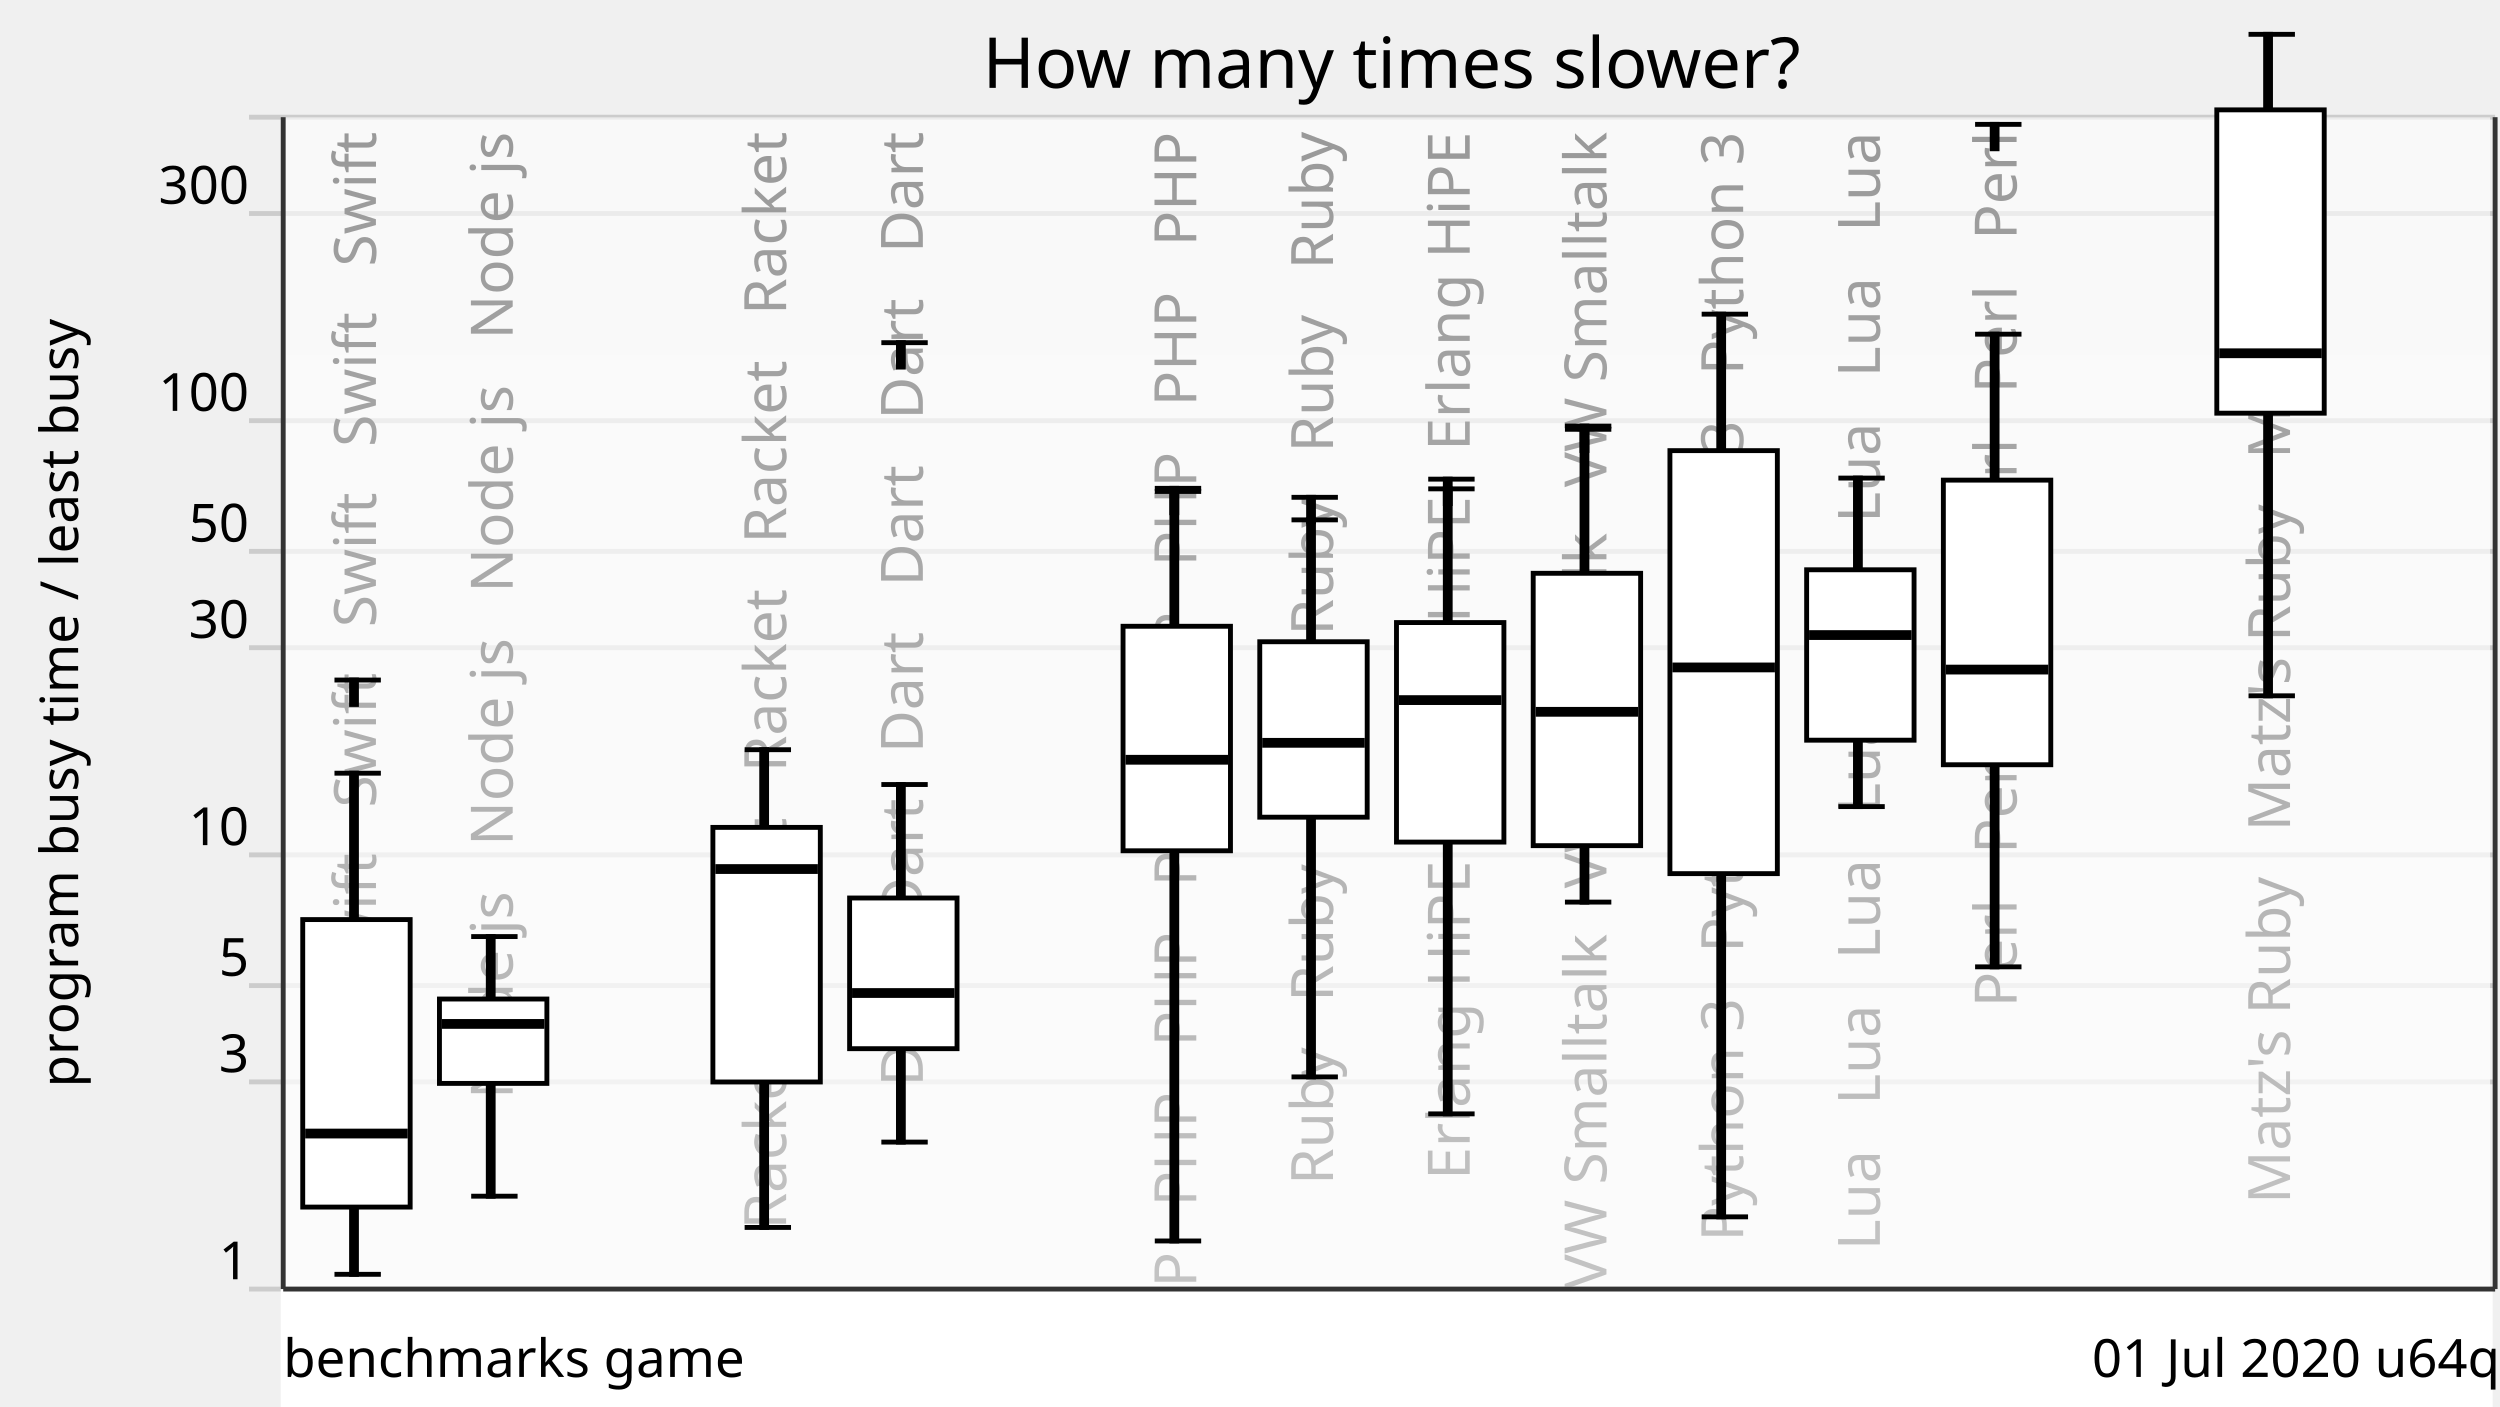
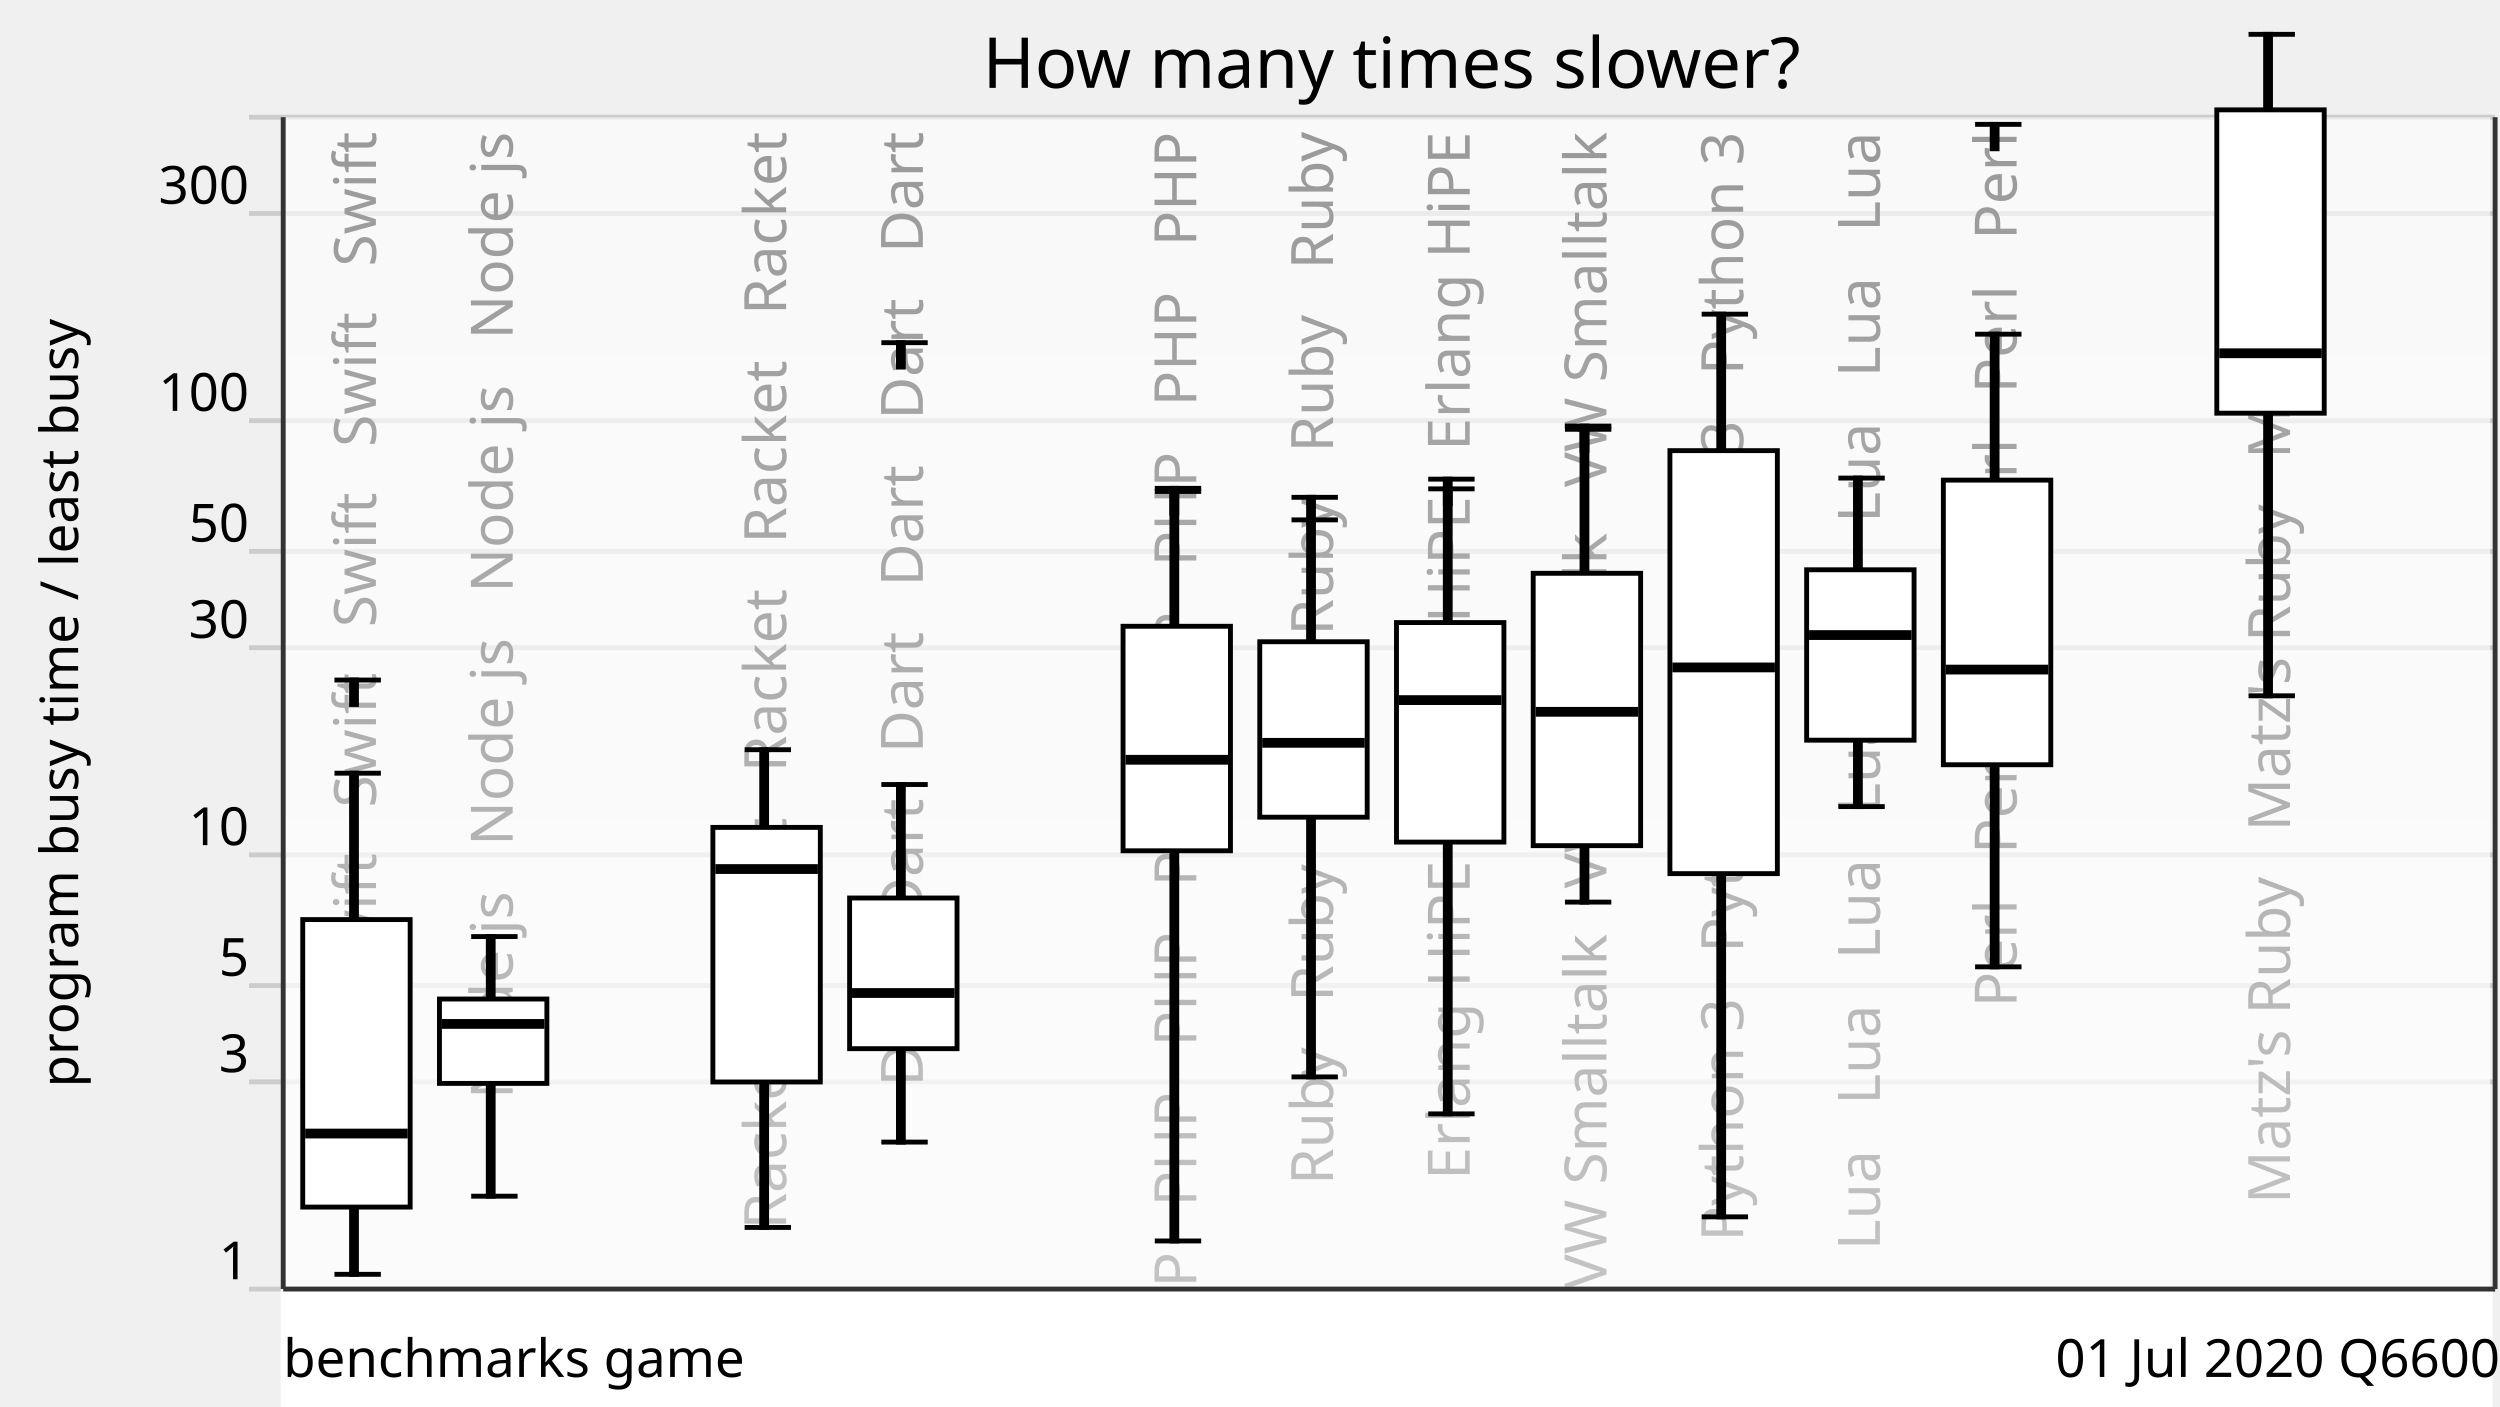
<svg xmlns="http://www.w3.org/2000/svg" xmlns:xlink="http://www.w3.org/1999/xlink" version="1.1" viewBox="0 0 512 288">
  <g style="stroke: #ccc;">
    <line x1="51" y1="264" x2="511" y2="264" />
    <line x1="51" y1="221.57" x2="511" y2="221.57" />
    <line x1="51" y1="201.85" x2="511" y2="201.85" />
    <line x1="51" y1="175.08" x2="511" y2="175.08" />
    <line x1="51" y1="132.65" x2="511" y2="132.65" />
    <line x1="51" y1="112.92" x2="511" y2="112.92" />
    <line x1="51" y1="86.15" x2="511" y2="86.15" />
    <line x1="51" y1="43.73" x2="511" y2="43.73" />
    <line x1="51" y1="24" x2="511" y2="24" />
  </g>
  <g style="text-anchor: end; font-family: Ubuntu,Verdana,sans-serif; font-size: 0.9em;">
    <text x="51" y="262">1</text>
    <text x="51" y="219.57">3</text>
    <text x="51" y="199.85">5</text>
    <text x="51" y="173.08">10</text>
    <text x="51" y="130.65">30</text>
    <text x="51" y="110.92">50</text>
    <text x="51" y="84.15">100</text>
    <text x="51" y="41.73">300</text>
    <text x="51" y="22" />
  </g>
  <defs>
    <linearGradient id="grade" x1="0" y1="0" x2="0" y2="1">
      <stop offset="0" style="stop-color: white" stop-opacity="0.6" />
      <stop offset="1" style="stop-color: white" stop-opacity="0.8" />
    </linearGradient>
    <mask id="fade">
      <rect x="58" y="24" width="452" height="288" fill="url(#grade)" />
    </mask>
    <g id="backgroundText" style="text-anchor: end; font-family: Ubuntu,Verdana,sans-serif; font-size: 1em;">
      <text x="17" y="0" transform="rotate(270,17,0)" xml:space="preserve">   Swift   Swift   Swift   Swift   Swift</text>
      <text x="45" y="0" transform="rotate(270,45,0)" xml:space="preserve">   Node js   Node js   Node js   Node js</text>
      <text x="73" y="0" transform="rotate(270,73,0)" xml:space="preserve">                                                            </text>
      <text x="101" y="0" transform="rotate(270,101,0)" xml:space="preserve">   Racket   Racket   Racket   Racket   Racket</text>
      <text x="129" y="0" transform="rotate(270,129,0)" xml:space="preserve">   Dart   Dart   Dart   Dart   Dart   Dart</text>
      <text x="157" y="0" transform="rotate(270,157,0)" xml:space="preserve">                                                            </text>
      <text x="185" y="0" transform="rotate(270,185,0)" xml:space="preserve">   PHP   PHP   PHP   PHP   PHP   PHP   PHP   PHP</text>
      <text x="213" y="0" transform="rotate(270,213,0)" xml:space="preserve">   Ruby   Ruby   Ruby   Ruby   Ruby   Ruby</text>
      <text x="241" y="0" transform="rotate(270,241,0)" xml:space="preserve">   Erlang HiPE   Erlang HiPE   Erlang HiPE</text>
      <text x="269" y="0" transform="rotate(270,269,0)" xml:space="preserve">   VW Smalltalk   VW Smalltalk   VW Smalltalk</text>
      <text x="297" y="0" transform="rotate(270,297,0)" xml:space="preserve">   Python 3   Python 3   Python 3   Python 3</text>
      <text x="325" y="0" transform="rotate(270,325,0)" xml:space="preserve">   Lua   Lua   Lua   Lua   Lua   Lua   Lua   Lua</text>
      <text x="353" y="0" transform="rotate(270,353,0)" xml:space="preserve">   Perl   Perl   Perl   Perl   Perl   Perl</text>
      <text x="381" y="0" transform="rotate(270,381,0)" xml:space="preserve">                                                            </text>
      <text x="409" y="0" transform="rotate(270,409,0)" xml:space="preserve">   Matz's Ruby   Matz's Ruby   Matz's Ruby</text>
    </g>
  </defs>
  <use x="60" y="27" xlink:href="#backgroundText" />
  <rect x="58" y="24" width="452" height="288" fill="white" mask="url(#fade)" />
  <rect x="58" y="264" width="452" height="288" style="fill: white; stroke: white;" />
  <g style="fill: black; stroke: black;">
    <rect x="72" y="158.35" width="1" height="102.63" />
    <rect x="100" y="191.81" width="1" height="53.17" />
    <rect x="128" y="708.61" width="1" height="0" />
    <rect x="156" y="153.54" width="1" height="97.84" />
    <rect x="184" y="160.67" width="1" height="73.23" />
    <rect x="212" y="708.61" width="1" height="0" />
    <rect x="240" y="100.65" width="1" height="153.5" />
    <rect x="268" y="106.47" width="1" height="114.08" />
    <rect x="296" y="100.12" width="1" height="127.99" />
    <rect x="324" y="87.92" width="1" height="96.83" />
    <rect x="352" y="64.34" width="1" height="184.87" />
    <rect x="380" y="97.91" width="1" height="67.28" />
    <rect x="408" y="68.44" width="1" height="129.57" />
    <rect x="436" y="708.61" width="1" height="0" />
    <rect x="464" y="7.03" width="1" height="135.48" />
  </g>
  <g style="fill: white; stroke: black;">
    <rect x="62" y="188.33" width="22" height="58.88" />
    <rect x="90" y="204.6" width="22" height="17.28" />
    <rect x="118" y="708.61" width="22" height="0" />
    <rect x="146" y="169.45" width="22" height="52.14" />
    <rect x="174" y="183.91" width="22" height="30.86" />
    <rect x="202" y="708.61" width="22" height="0" />
    <rect x="230" y="128.26" width="22" height="45.98" />
    <rect x="258" y="131.43" width="22" height="35.93" />
    <rect x="286" y="127.5" width="22" height="44.96" />
    <rect x="314" y="117.41" width="22" height="55.78" />
    <rect x="342" y="92.29" width="22" height="86.63" />
    <rect x="370" y="116.69" width="22" height="34.9" />
    <rect x="398" y="98.33" width="22" height="58.29" />
    <rect x="426" y="708.61" width="22" height="0" />
    <rect x="454" y="22.5" width="22" height="62.12" />
  </g>
  <g style="fill: black; stroke: black;">
    <line x1="68.5" y1="260.98" x2="78" y2="260.98" />
    <line x1="68.5" y1="158.35" x2="78" y2="158.35" />
    <line x1="68.5" y1="139.27" x2="78" y2="139.27" />
    <rect x="72" y="139.27" width="1" height="5" />
  </g>
  <g style="fill: black; stroke: black;">
    <rect x="63" y="231.65" width="20" height="1" />
  </g>
  <g style="fill: black; stroke: black;">
    <line x1="96.5" y1="244.98" x2="106" y2="244.98" />
    <line x1="96.5" y1="191.81" x2="106" y2="191.81" />
  </g>
  <g style="fill: black; stroke: black;">
    <rect x="91" y="209.2" width="20" height="1" />
  </g>
  <g style="fill: black; stroke: black;">
    <line x1="124.5" y1="708.61" x2="134" y2="708.61" />
    <line x1="124.5" y1="708.61" x2="134" y2="708.61" />
  </g>
  <g style="fill: black; stroke: black;">
    <rect x="119" y="707.61" width="20" height="1" />
  </g>
  <g style="fill: black; stroke: black;">
    <line x1="152.5" y1="251.38" x2="162" y2="251.38" />
    <line x1="152.5" y1="153.54" x2="162" y2="153.54" />
  </g>
  <g style="fill: black; stroke: black;">
    <rect x="147" y="177.48" width="20" height="1" />
  </g>
  <g style="fill: black; stroke: black;">
    <line x1="180.5" y1="233.9" x2="190" y2="233.9" />
    <line x1="180.5" y1="160.67" x2="190" y2="160.67" />
    <line x1="180.5" y1="70.18" x2="190" y2="70.18" />
    <rect x="184" y="70.18" width="1" height="5" />
  </g>
  <g style="fill: black; stroke: black;">
    <rect x="175" y="202.87" width="20" height="1" />
  </g>
  <g style="fill: black; stroke: black;">
    <line x1="208.5" y1="708.61" x2="218" y2="708.61" />
    <line x1="208.5" y1="708.61" x2="218" y2="708.61" />
  </g>
  <g style="fill: black; stroke: black;">
    <rect x="203" y="707.61" width="20" height="1" />
  </g>
  <g style="fill: black; stroke: black;">
    <line x1="236.5" y1="254.15" x2="246" y2="254.15" />
    <line x1="236.5" y1="100.65" x2="246" y2="100.65" />
    <line x1="236.5" y1="100.01" x2="246" y2="100.01" />
    <rect x="240" y="100.01" width="1" height="5" />
  </g>
  <g style="fill: black; stroke: black;">
    <rect x="231" y="155.1" width="20" height="1" />
  </g>
  <g style="fill: black; stroke: black;">
    <line x1="264.5" y1="220.55" x2="274" y2="220.55" />
    <line x1="264.5" y1="106.47" x2="274" y2="106.47" />
    <line x1="264.5" y1="101.85" x2="274" y2="101.85" />
    <rect x="268" y="101.85" width="1" height="5" />
  </g>
  <g style="fill: black; stroke: black;">
    <rect x="259" y="151.63" width="20" height="1" />
  </g>
  <g style="fill: black; stroke: black;">
    <line x1="292.5" y1="228.12" x2="302" y2="228.12" />
    <line x1="292.5" y1="100.12" x2="302" y2="100.12" />
    <line x1="292.5" y1="98.13" x2="302" y2="98.13" />
    <rect x="296" y="98.13" width="1" height="5" />
  </g>
  <g style="fill: black; stroke: black;">
    <rect x="287" y="142.88" width="20" height="1" />
  </g>
  <g style="fill: black; stroke: black;">
    <line x1="320.5" y1="184.75" x2="330" y2="184.75" />
    <line x1="320.5" y1="87.92" x2="330" y2="87.92" />
    <line x1="320.5" y1="87.26" x2="330" y2="87.26" />
    <rect x="324" y="87.26" width="1" height="5" />
  </g>
  <g style="fill: black; stroke: black;">
    <rect x="315" y="145.28" width="20" height="1" />
  </g>
  <g style="fill: black; stroke: black;">
    <line x1="348.5" y1="249.21" x2="358" y2="249.21" />
    <line x1="348.5" y1="64.34" x2="358" y2="64.34" />
  </g>
  <g style="fill: black; stroke: black;">
    <rect x="343" y="136.19" width="20" height="1" />
  </g>
  <g style="fill: black; stroke: black;">
    <line x1="376.5" y1="165.19" x2="386" y2="165.19" />
    <line x1="376.5" y1="97.91" x2="386" y2="97.91" />
  </g>
  <g style="fill: black; stroke: black;">
    <rect x="371" y="129.56" width="20" height="1" />
  </g>
  <g style="fill: black; stroke: black;">
    <line x1="404.5" y1="198.01" x2="414" y2="198.01" />
    <line x1="404.5" y1="68.44" x2="414" y2="68.44" />
    <line x1="404.5" y1="25.47" x2="414" y2="25.47" />
    <rect x="408" y="25.47" width="1" height="5" />
  </g>
  <g style="fill: black; stroke: black;">
    <rect x="399" y="136.63" width="20" height="1" />
  </g>
  <g style="fill: black; stroke: black;">
    <line x1="432.5" y1="708.61" x2="442" y2="708.61" />
    <line x1="432.5" y1="708.61" x2="442" y2="708.61" />
  </g>
  <g style="fill: black; stroke: black;">
    <rect x="427" y="707.61" width="20" height="1" />
  </g>
  <g style="fill: black; stroke: black;">
    <line x1="460.5" y1="142.5" x2="470" y2="142.5" />
    <line x1="460.5" y1="7.03" x2="470" y2="7.03" />
  </g>
  <g style="fill: black; stroke: black;">
    <rect x="455" y="71.85" width="20" height="1" />
  </g>
  <g style="text-anchor: end; font-family: Ubuntu,Verdana,sans-serif; font-size: 0.9em;">
-     <text x="512" y="282">01 Jul 2020 u64q</text>
+     <text x="512" y="282">01 Jul 2020 Q6600</text>
    <text x="58" y="282" style="text-anchor: start;">benchmarks game</text>
  </g>
  <text x="16" y="144" transform="rotate(270,16,144)" style="text-anchor: middle; font-family: Ubuntu,Verdana,sans-serif; font-size: 0.9em;">program busy time / least busy</text>
  <text x="285" y="18" style="text-anchor: middle; font-family: Ubuntu,Verdana,sans-serif; font-size: 1.2em;">How many times slower?</text>
  <g style="stroke: #333;">
    <line x1="58" y1="24" x2="58" y2="264" />
    <line x1="511" y1="24" x2="511" y2="264" />
    <line x1="58" y1="264" x2="511" y2="264" />
  </g>
</svg>
